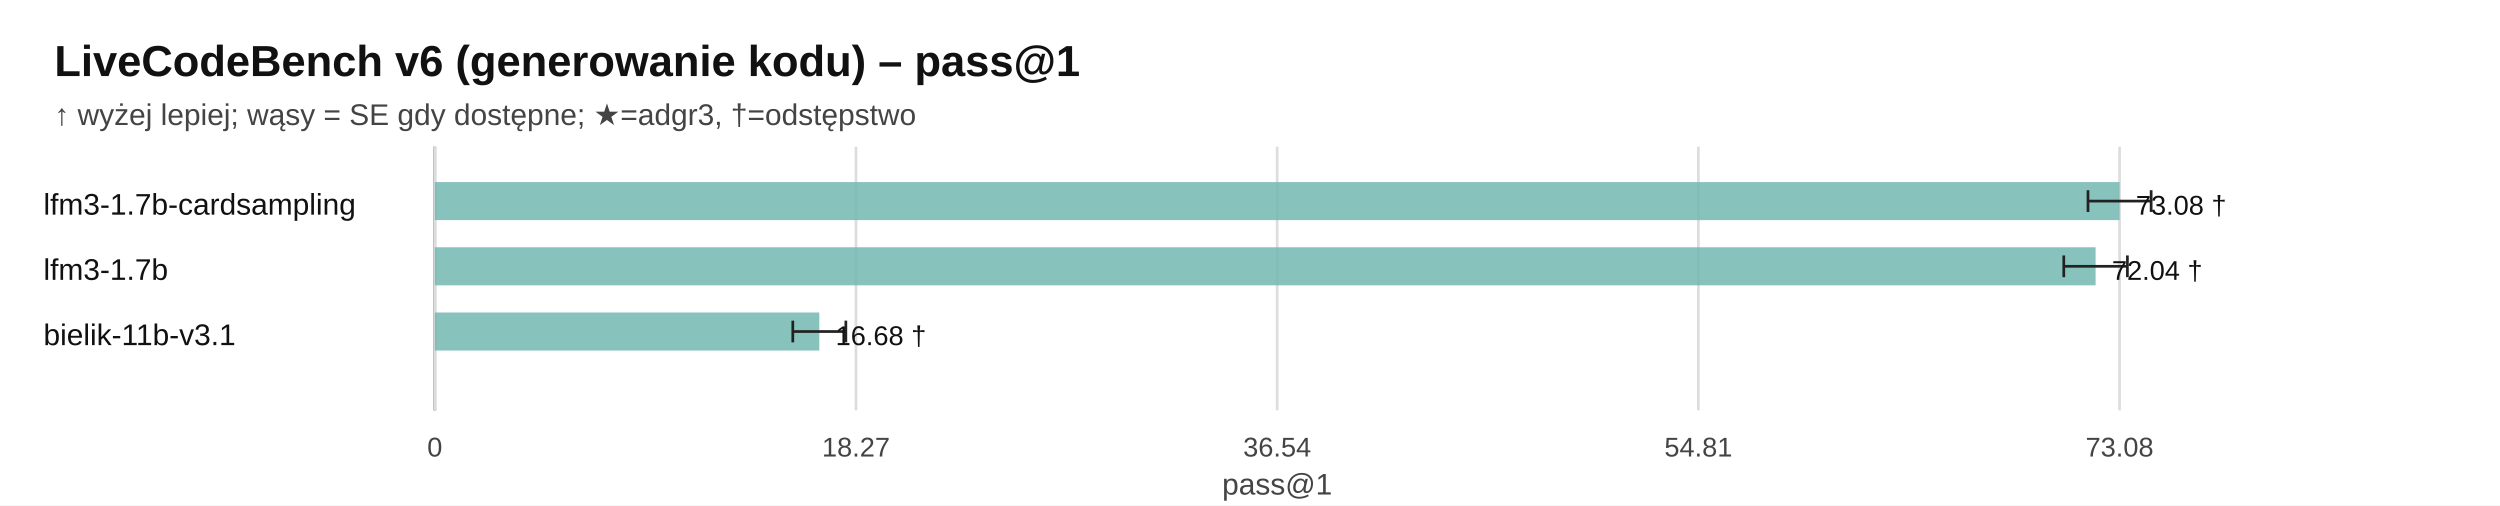
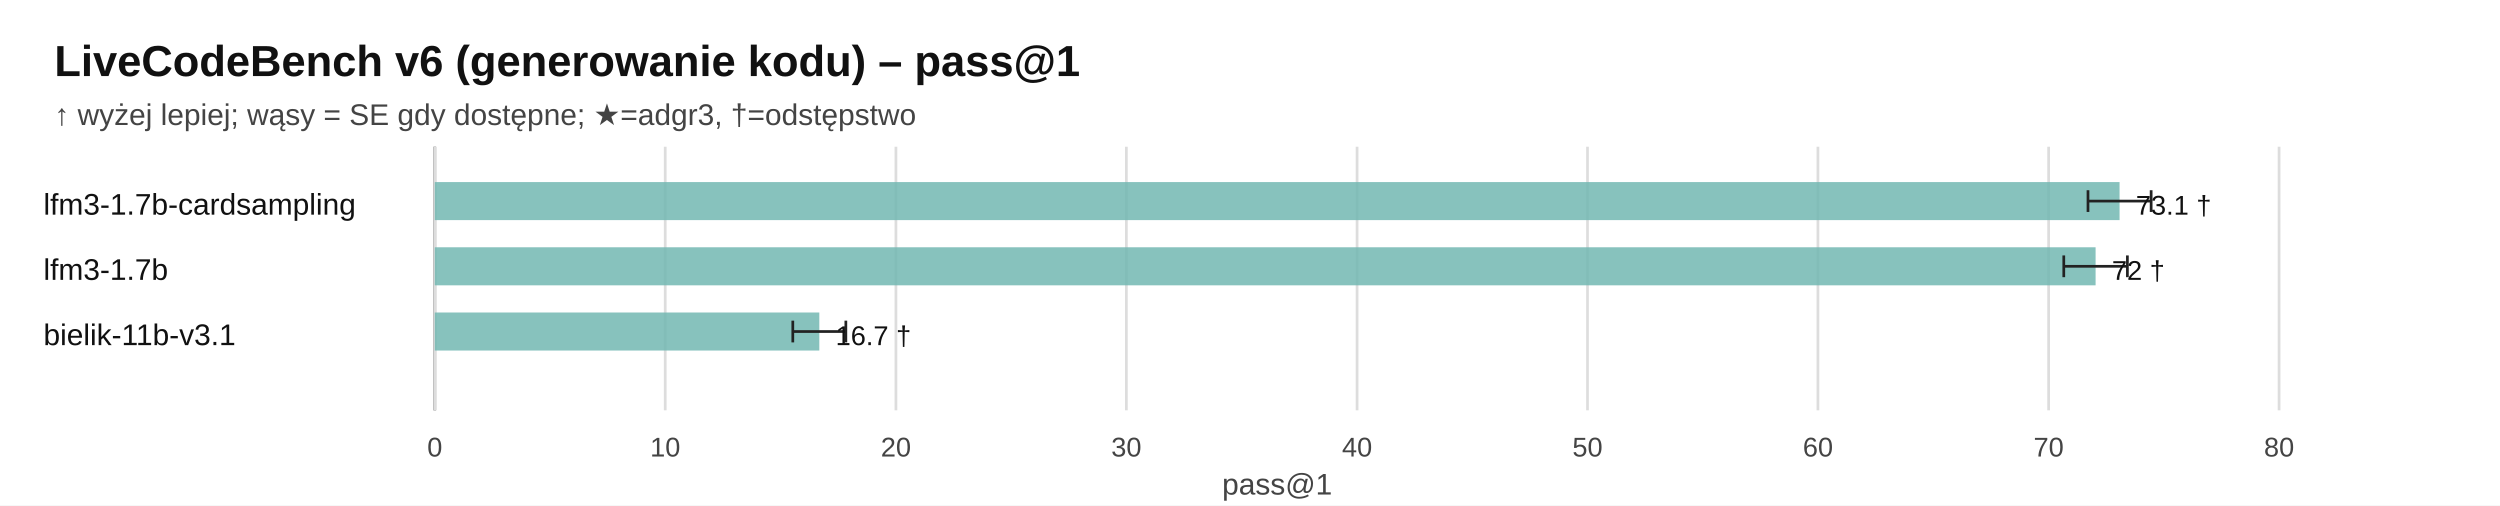
<svg xmlns="http://www.w3.org/2000/svg" width="920" height="186" viewBox="0 0 920 186" font-family="Arial, sans-serif">
  <rect width="100%" height="100%" fill="white" />
  <text x="20" y="28" font-size="16" font-weight="bold" fill="#111">LiveCodeBench v6 (generowanie kodu) – pass@1</text>
  <text x="20" y="46" font-size="11" fill="#444">↑ wyżej lepiej; wąsy = SE gdy dostępne; ★=adgr3, †=odstępstwo</text>
  <line x1="160" y1="54" x2="160" y2="151" stroke="#555" />
  <line x1="160.0" y1="54" x2="160.0" y2="151" stroke="#ddd" />
  <text x="160.0" y="168" font-size="10" text-anchor="middle" fill="#444">0</text>
-   <line x1="315.0" y1="54" x2="315.0" y2="151" stroke="#ddd" />
-   <text x="315.0" y="168" font-size="10" text-anchor="middle" fill="#444">18.27</text>
-   <line x1="470.0" y1="54" x2="470.0" y2="151" stroke="#ddd" />
-   <text x="470.0" y="168" font-size="10" text-anchor="middle" fill="#444">36.54</text>
-   <line x1="625.0" y1="54" x2="625.0" y2="151" stroke="#ddd" />
-   <text x="625.0" y="168" font-size="10" text-anchor="middle" fill="#444">54.81</text>
-   <line x1="780.0" y1="54" x2="780.0" y2="151" stroke="#ddd" />
-   <text x="780.0" y="168" font-size="10" text-anchor="middle" fill="#444">73.08</text>
+   <line x1="244.8" y1="54" x2="244.8" y2="151" stroke="#ddd" />
+   <text x="244.8" y="168" font-size="10" text-anchor="middle" fill="#444">10</text>
+   <line x1="329.7" y1="54" x2="329.7" y2="151" stroke="#ddd" />
+   <text x="329.7" y="168" font-size="10" text-anchor="middle" fill="#444">20</text>
+   <line x1="414.5" y1="54" x2="414.5" y2="151" stroke="#ddd" />
+   <text x="414.5" y="168" font-size="10" text-anchor="middle" fill="#444">30</text>
+   <line x1="499.4" y1="54" x2="499.4" y2="151" stroke="#ddd" />
+   <text x="499.4" y="168" font-size="10" text-anchor="middle" fill="#444">40</text>
+   <line x1="584.2" y1="54" x2="584.2" y2="151" stroke="#ddd" />
+   <text x="584.2" y="168" font-size="10" text-anchor="middle" fill="#444">50</text>
+   <line x1="669.0" y1="54" x2="669.0" y2="151" stroke="#ddd" />
+   <text x="669.0" y="168" font-size="10" text-anchor="middle" fill="#444">60</text>
+   <line x1="753.9" y1="54" x2="753.9" y2="151" stroke="#ddd" />
+   <text x="753.9" y="168" font-size="10" text-anchor="middle" fill="#444">70</text>
+   <line x1="838.7" y1="54" x2="838.7" y2="151" stroke="#ddd" />
+   <text x="838.7" y="168" font-size="10" text-anchor="middle" fill="#444">80</text>
  <text x="470.0" y="182" font-size="11" text-anchor="middle" fill="#444">pass@1</text>
  <text x="16" y="79" font-size="11" fill="#111">lfm3-1.7b-cardsampling</text>
  <rect x="160" y="67" width="620.00" height="14" fill="#72b7b2" opacity="0.85" />
  <line x1="768.38" y1="74" x2="791.62" y2="74" stroke="#222" />
  <line x1="768.38" y1="70" x2="768.38" y2="78" stroke="#222" />
  <line x1="791.62" y1="70" x2="791.62" y2="78" stroke="#222" />
-   <text x="786.00" y="79" font-size="10" fill="#111">73.08 †</text>
+   <text x="786.00" y="79" font-size="10" fill="#111">73.1 †</text>
  <text x="16" y="103" font-size="11" fill="#111">lfm3-1.7b</text>
  <rect x="160" y="91" width="611.18" height="14" fill="#72b7b2" opacity="0.85" />
  <line x1="759.47" y1="98" x2="782.88" y2="98" stroke="#222" />
  <line x1="759.47" y1="94" x2="759.47" y2="102" stroke="#222" />
  <line x1="782.88" y1="94" x2="782.88" y2="102" stroke="#222" />
-   <text x="777.18" y="103" font-size="10" fill="#111">72.04 †</text>
+   <text x="777.18" y="103" font-size="10" fill="#111">72 †</text>
  <text x="16" y="127" font-size="11" fill="#111">bielik-11b-v3.1</text>
  <rect x="160" y="115" width="141.51" height="14" fill="#72b7b2" opacity="0.85" />
  <line x1="291.75" y1="122" x2="311.27" y2="122" stroke="#222" />
  <line x1="291.75" y1="118" x2="291.75" y2="126" stroke="#222" />
  <line x1="311.27" y1="118" x2="311.27" y2="126" stroke="#222" />
-   <text x="307.51" y="127" font-size="10" fill="#111">16.68 †</text>
+   <text x="307.51" y="127" font-size="10" fill="#111">16.7 †</text>
</svg>
